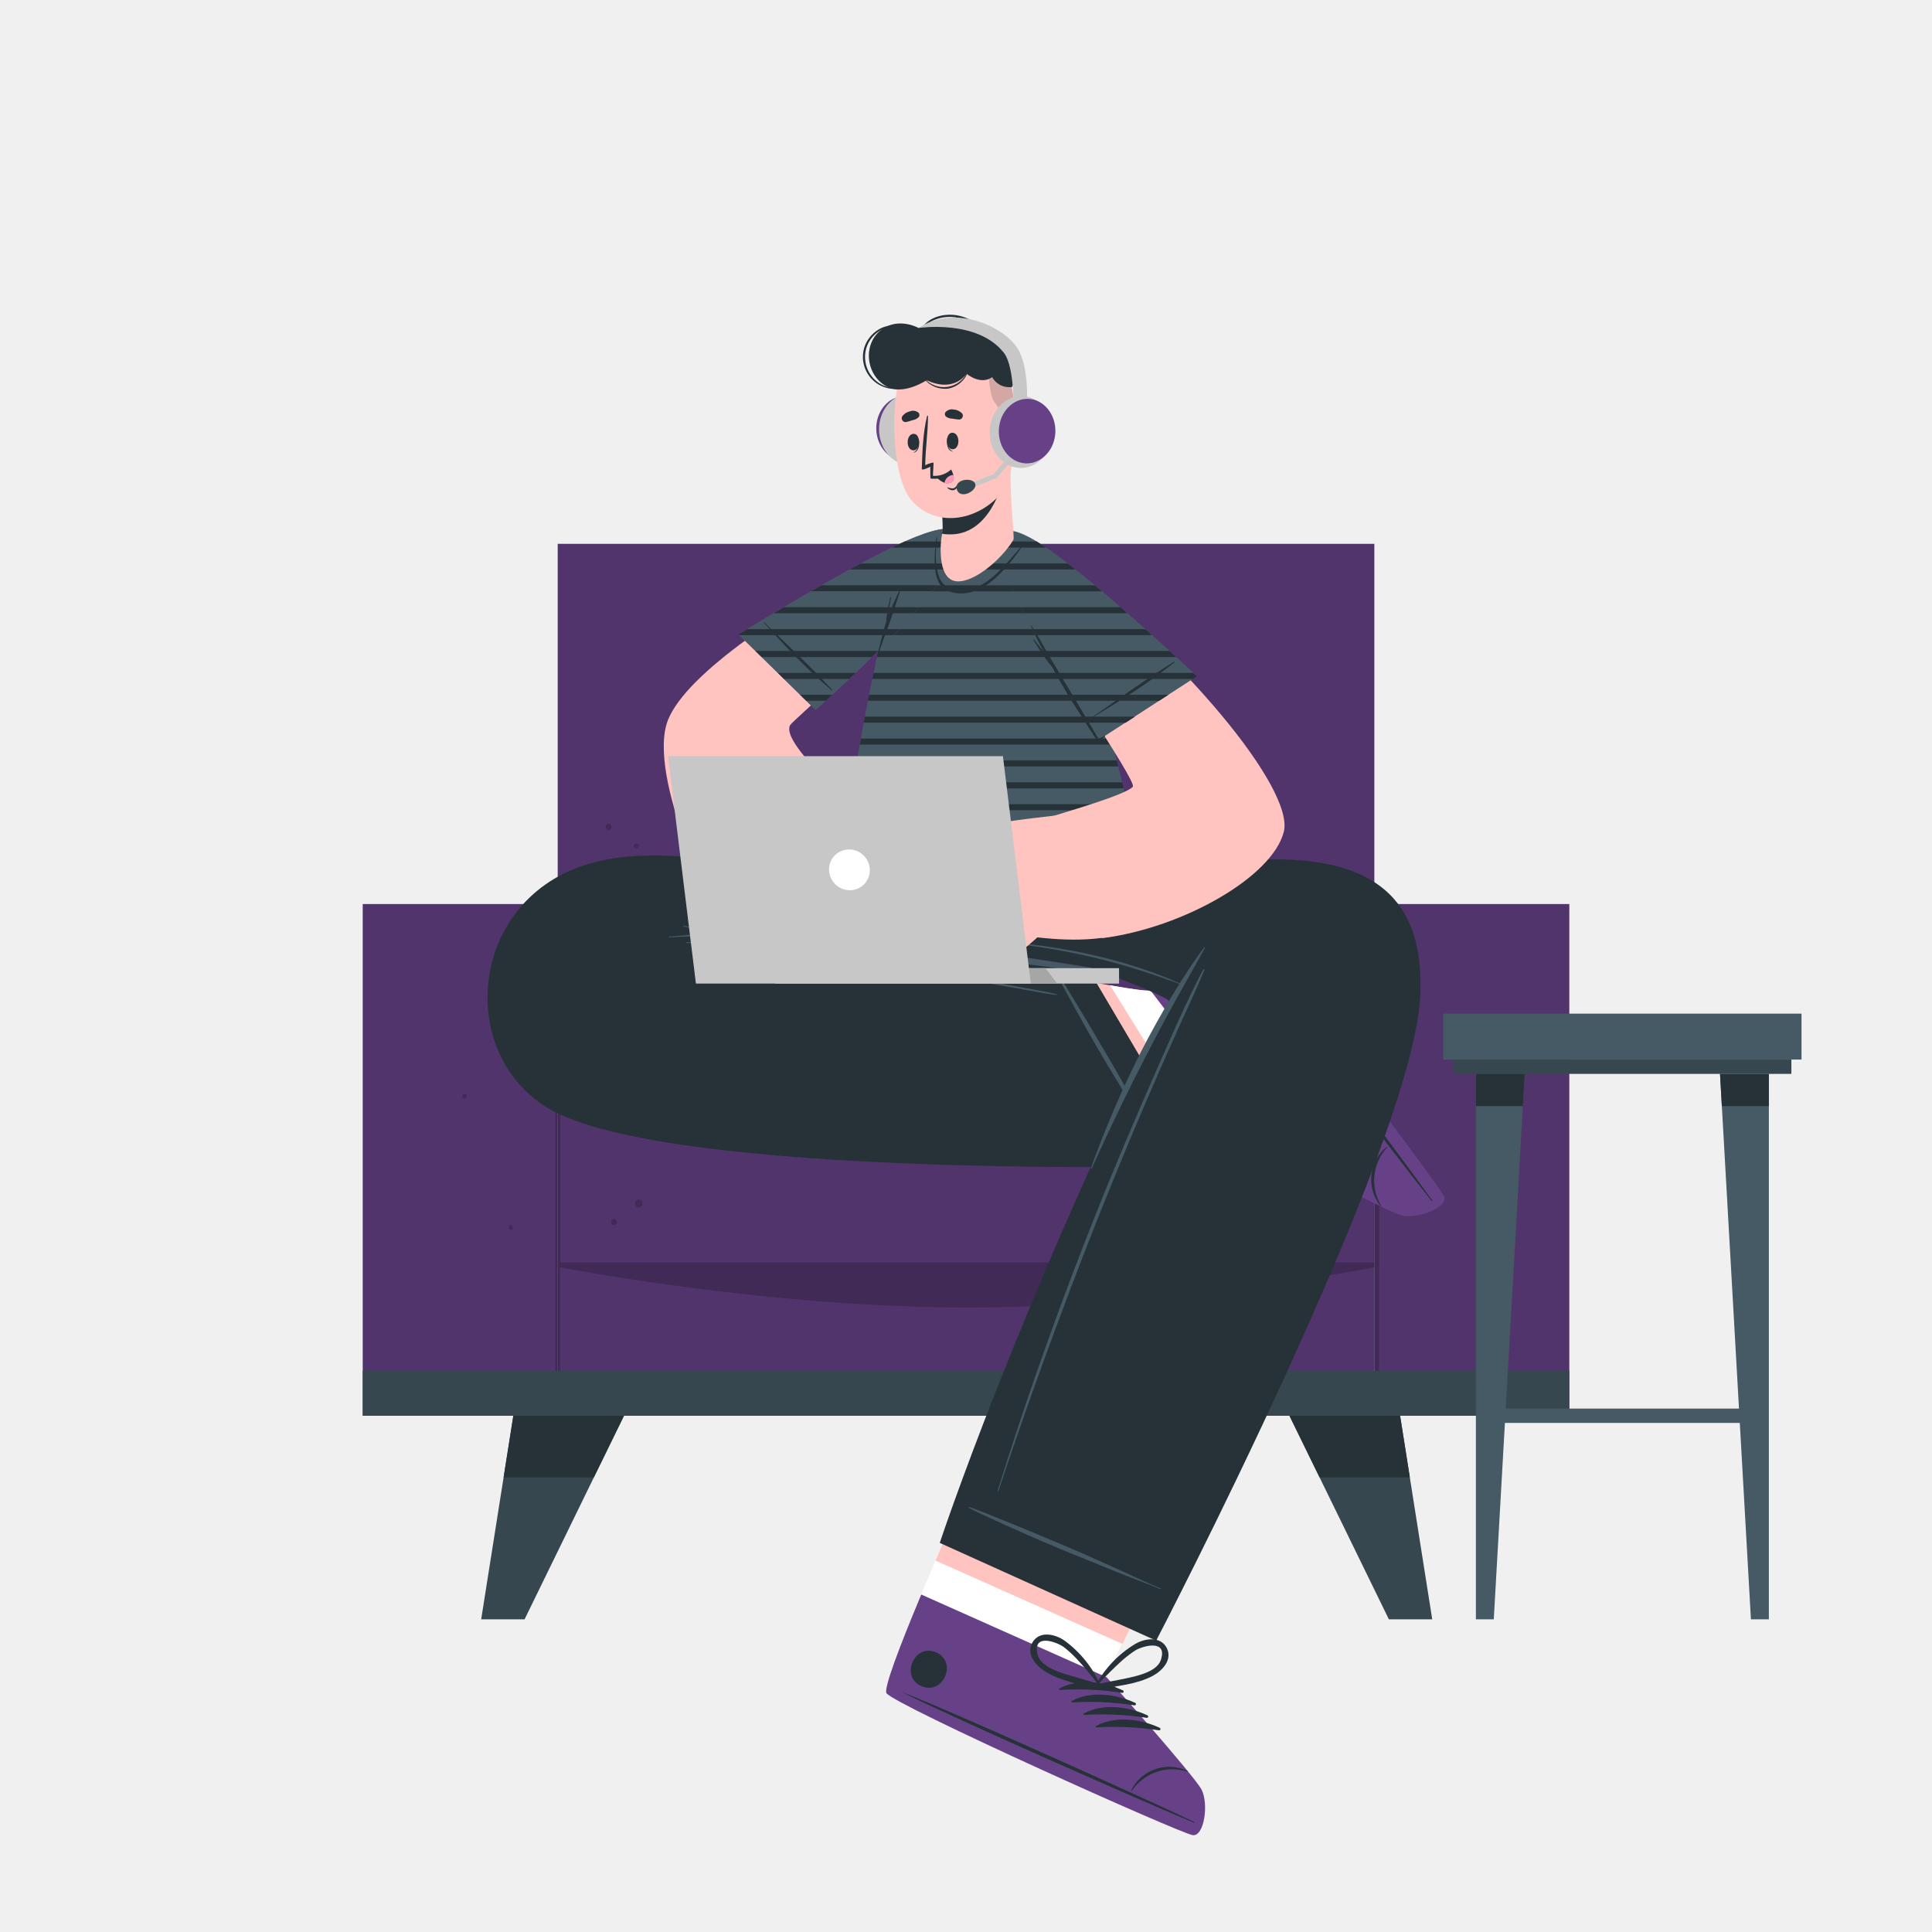
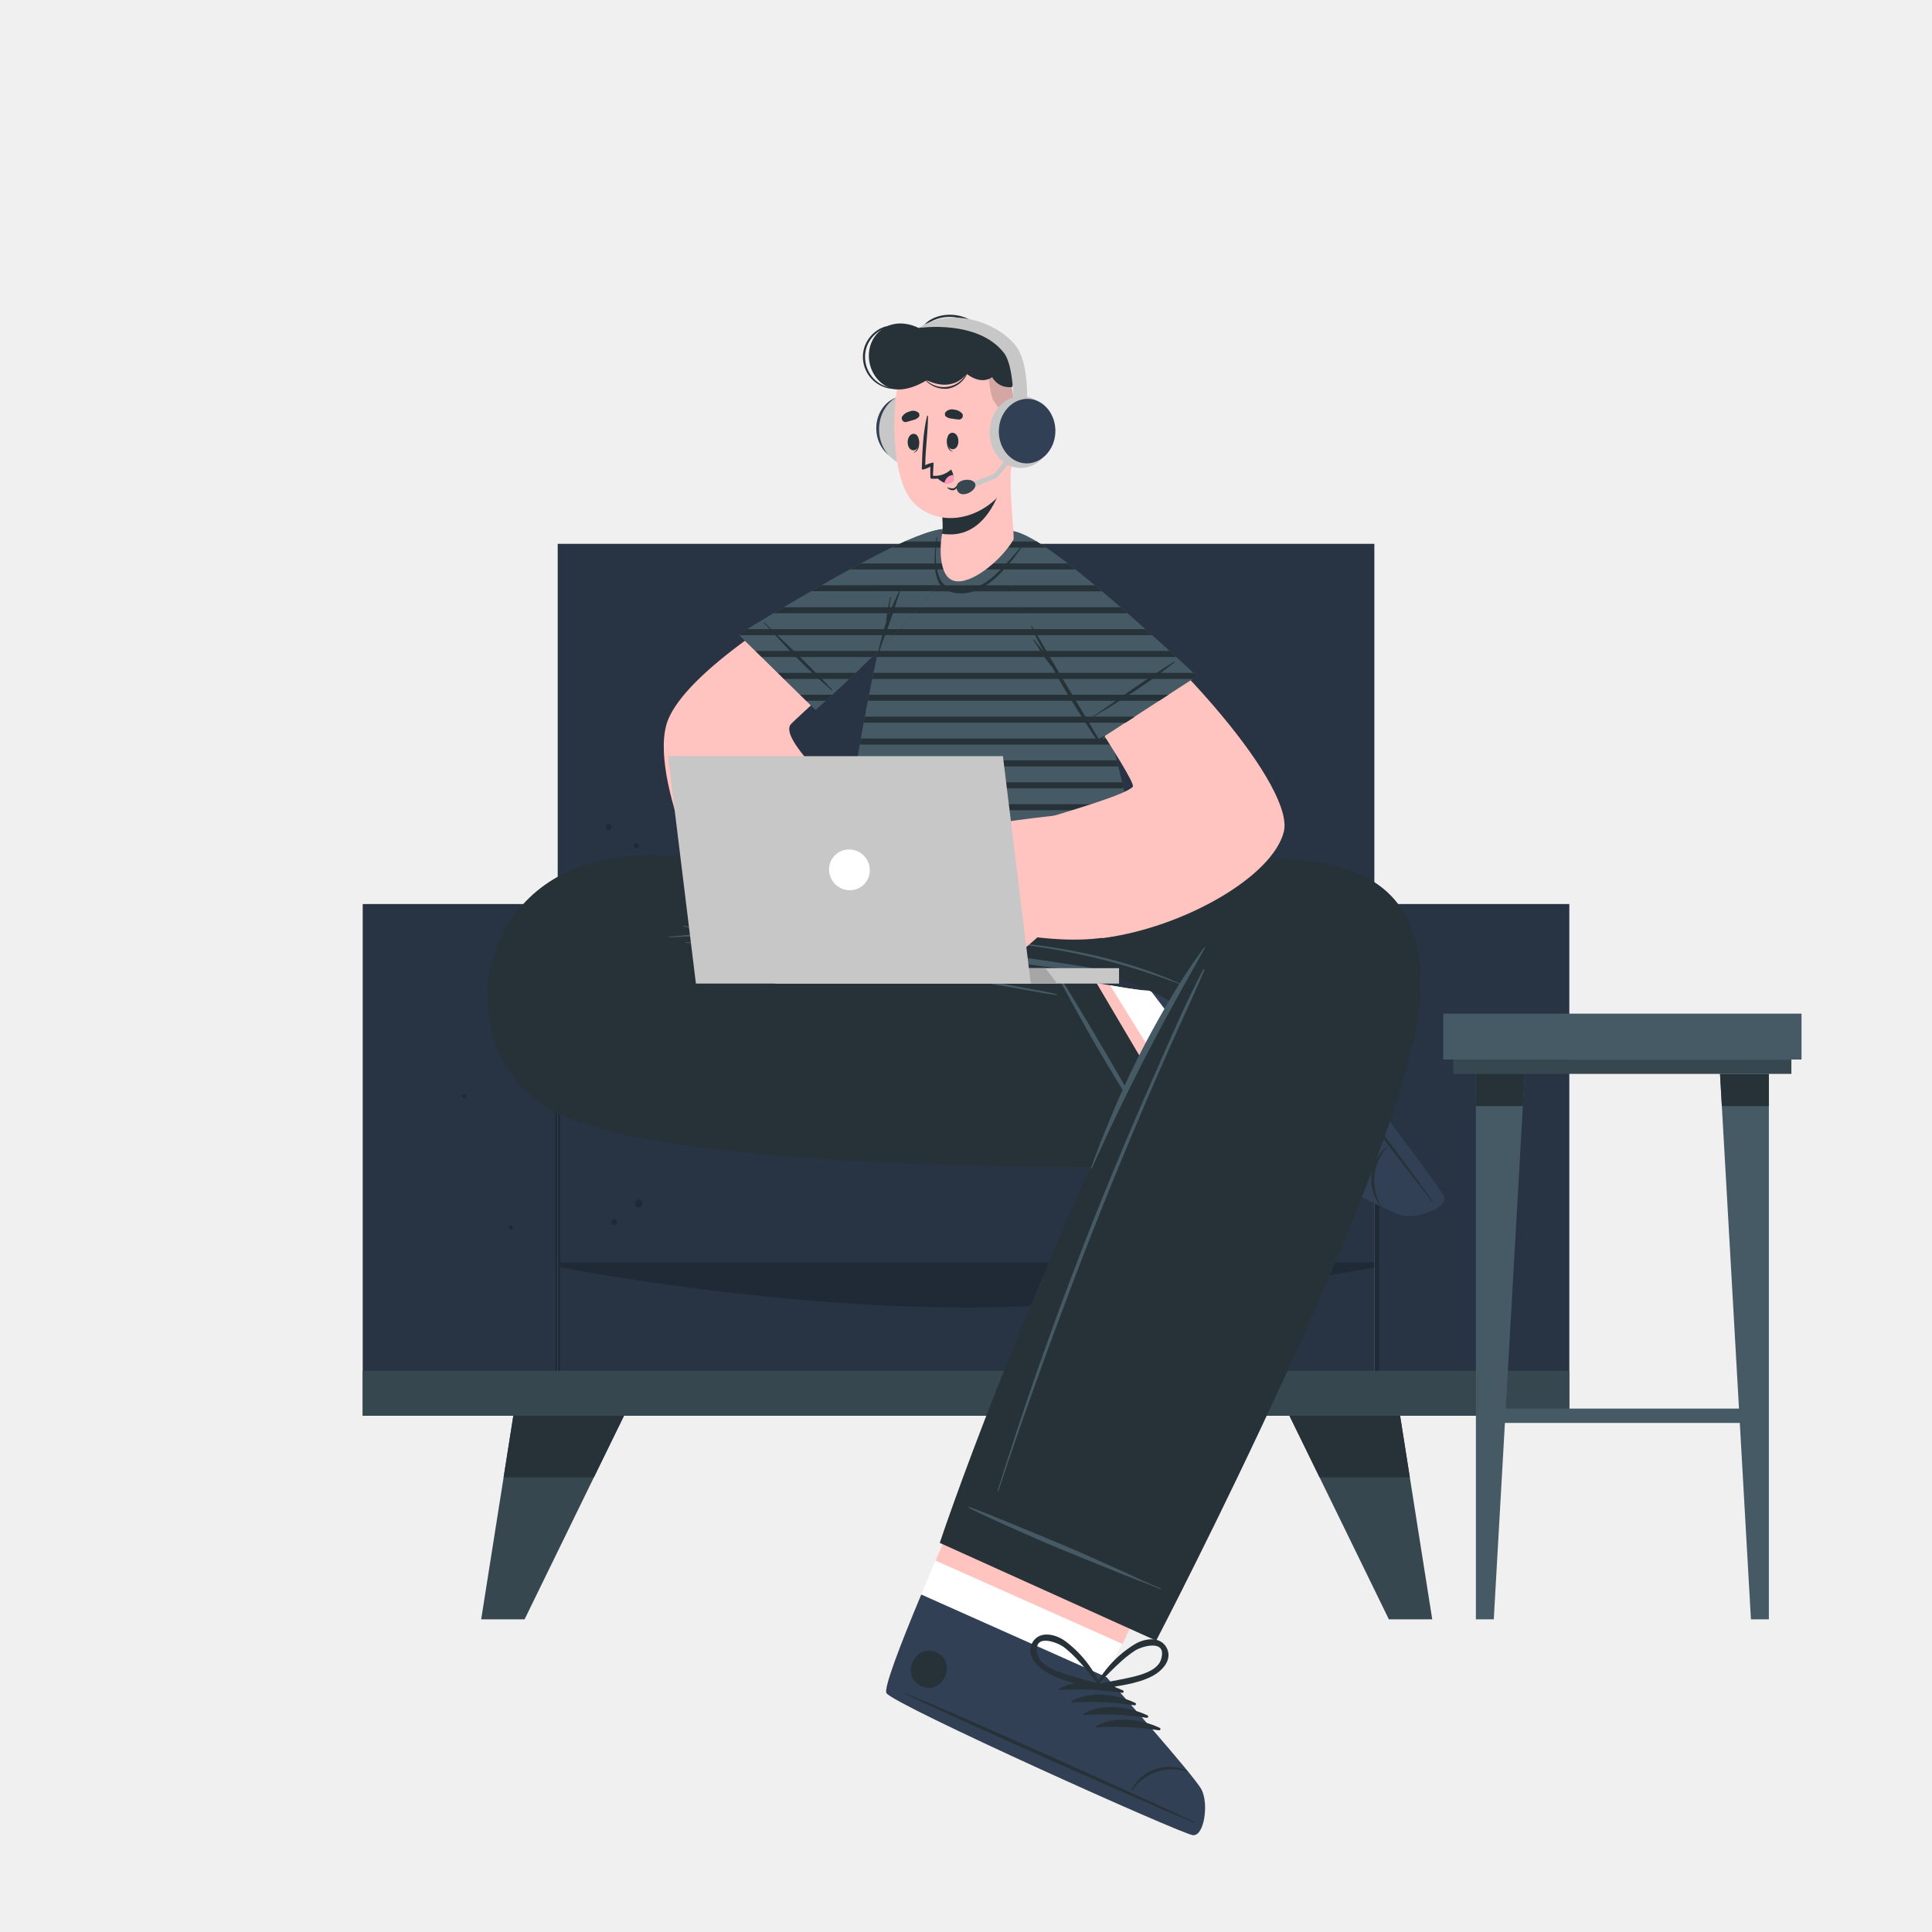
<svg xmlns="http://www.w3.org/2000/svg" viewBox="0 0 500 500">
  <g id="freepik--Sofa--inject-45">
-     <rect x="93.88" y="233.97" width="50.47" height="132.43" style="fill:#674188" />
+     <rect x="93.88" y="233.97" width="50.47" height="132.43" style="fill:#324055" />
    <rect x="93.88" y="233.97" width="50.47" height="132.43" style="opacity:0.2" />
-     <rect x="355.66" y="233.97" width="50.47" height="132.43" style="fill:#674188" />
+     <rect x="355.66" y="233.97" width="50.47" height="132.43" style="fill:#324055" />
    <rect x="355.66" y="233.97" width="50.47" height="132.43" style="opacity:0.2" />
-     <rect x="144.34" y="140.75" width="211.33" height="225.65" style="fill:#674188" />
+     <rect x="144.34" y="140.75" width="211.33" height="225.65" style="fill:#324055" />
    <rect x="144.34" y="140.75" width="211.33" height="225.65" style="opacity:0.2" />
    <g style="opacity:0.2">
      <rect x="355.69" y="233.97" width="1.2" height="132.42" />
      <rect x="143.74" y="233.97" width="1.2" height="132.42" />
      <path d="M356.91,328H143.74V286.89H356.91ZM145,326.73H355.67V288.12H145Z" />
    </g>
    <g style="opacity:0.2">
      <path d="M157.5,213.16a.84.84,0,0,0,0,1.67A.84.84,0,0,0,157.5,213.16Z" />
      <path d="M158.93,315.41a.84.84,0,0,0,0,1.67A.84.84,0,0,0,158.93,315.41Z" />
      <path d="M216.05,299.44c0-.09-.09-.17-.13-.25a.38.38,0,0,0-.65,0,2,2,0,0,0-.13.25C214.66,300.43,216.52,300.43,216.05,299.44Z" />
      <path d="M132.62,317.51c0-.08-.08-.17-.13-.25a.38.38,0,0,0-.65,0c-.05.08-.09.17-.13.25C131.24,318.5,133.1,318.5,132.62,317.51Z" />
      <path d="M164.69,218.26a.64.64,0,0,0,0,1.28A.64.64,0,0,0,164.69,218.26Z" />
      <path d="M120.2,283.07a.64.64,0,0,0,0,1.27A.64.64,0,0,0,120.2,283.07Z" />
      <path d="M204,182.64a.89.89,0,0,0-1.25,0,1.25,1.25,0,0,0-.3,1.21,1,1,0,0,0,1.86,0A1.24,1.24,0,0,0,204,182.64Z" />
      <path d="M165.93,310.68a.89.89,0,0,0-1.25,0,1.23,1.23,0,0,0-.3,1.2,1,1,0,0,0,1.85,0A1.21,1.21,0,0,0,165.93,310.68Z" />
      <path d="M341.51,319.3a.84.84,0,0,0,0-1.68A.84.84,0,0,0,341.51,319.3Z" />
      <path d="M290.77,207.74a.84.84,0,0,0,0-1.67A.84.84,0,0,0,290.77,207.74Z" />
      <path d="M368.58,311.41c0,.08.08.17.13.25a.38.38,0,0,0,.65,0c.05-.08.09-.17.13-.25C370,310.42,368.11,310.42,368.58,311.41Z" />
      <path d="M265.27,261.06a.89.89,0,0,0,1.25,0,1.23,1.23,0,0,0,.3-1.21,1,1,0,0,0-1.85,0A1.26,1.26,0,0,0,265.27,261.06Z" />
    </g>
    <g style="opacity:0.2">
      <path d="M145,328s53.22,10.38,105.3,10.38S355.66,328,355.66,328Z" />
    </g>
    <rect x="93.88" y="354.75" width="312.24" height="11.64" style="fill:#37474f" />
    <polygon points="161.48 366.4 148.65 392.67 135.76 419.08 124.53 419.08 128.7 392.67 132.85 366.4 161.48 366.4" style="fill:#37474f" />
    <polygon points="132.85 366.4 161.49 366.4 153.7 382.33 130.34 382.33 132.85 366.4" style="fill:#263238" />
    <polygon points="370.66 419.08 359.44 419.08 346.55 392.67 333.71 366.4 362.35 366.4 366.49 392.67 370.66 419.08" style="fill:#37474f" />
    <polygon points="364.86 382.33 341.5 382.33 333.71 366.4 362.34 366.4 364.86 382.33" style="fill:#263238" />
  </g>
  <g id="freepik--Character--inject-45">
    <path d="M373.3,309.63c-.92-2.77-49.95-67.56-53.3-68.8-.38-.17-22.3,15.43-22.3,15.43-.9,1.21-42.56-7.6-42.56-7.6l-.42,50.26,75.89-1.61s10.25,6,19.63,10.93h0c5.77,3,10.88,5.6,12.34,6C366.4,315.2,374.23,312.38,373.3,309.63Z" style="fill: rgb(255, 196, 192);" />
    <path d="M362.61,314.23c-1.47-.38-6.57-2.94-12.33-6h0c-9.37-4.91-19.62-10.95-19.62-10.95l-16.89.37L287.28,255c5.81,1,10.14,1.64,10.43,1.26,0,0,21.9-15.6,22.29-15.43,3.35,1.24,52.38,66,53.3,68.79S366.4,315.21,362.61,314.23Z" style="fill:#fff" />
-     <path d="M373.74,309.71c-1-2.84-50.21-67.58-53.65-68.86-1.3-.5-12,6.13-22.39,15.41L329.51,298s29.34,15.55,33.26,16.55S374.71,312.55,373.74,309.71Z" style="fill:#674188" />
+     <path d="M373.74,309.71c-1-2.84-50.21-67.58-53.65-68.86-1.3-.5-12,6.13-22.39,15.41L329.51,298s29.34,15.55,33.26,16.55S374.71,312.55,373.74,309.71Z" style="fill:#324055" />
    <path d="M370.45,310.75c-8.52-10.65-41.89-54.41-49.51-65.58-.06-.1,0-.14.07-.06,8.68,10.38,41.69,54.41,49.62,65.51C370.79,310.85,370.63,311,370.45,310.75Z" style="fill:#263238" />
    <path d="M357.27,312.12a11,11,0,0,1-2.29-8.51,10.64,10.64,0,0,1,3.95-6.84c.07,0,.16.07.1.13A12.66,12.66,0,0,0,357.41,312,.09.09,0,0,1,357.27,312.12Z" style="fill:#263238" />
    <path d="M333.18,300.54c-3.36-4.3-5.66-10.5-4.16-15.9.06-.21.35-.13.39.05a75,75,0,0,0,4.37,15.52A.35.35,0,0,1,333.18,300.54Z" style="fill:#263238" />
    <path d="M337,302.9c-3.36-4.3-5.66-10.5-4.16-15.9.06-.21.35-.13.38.05a76.22,76.22,0,0,0,4.37,15.52A.34.34,0,0,1,337,302.9Z" style="fill:#263238" />
    <path d="M340.9,305.26c-3.36-4.3-5.66-10.5-4.16-15.9.05-.21.35-.13.38.05a76.22,76.22,0,0,0,4.37,15.52A.34.34,0,0,1,340.9,305.26Z" style="fill:#263238" />
    <path d="M344.76,307.62c-3.37-4.3-5.66-10.5-4.16-15.91,0-.2.35-.12.38.06a75.58,75.58,0,0,0,4.37,15.52A.34.34,0,0,1,344.76,307.62Z" style="fill:#263238" />
    <path d="M312.74,255.77c-3.7-4.88,3.89-10.63,7.59-5.74S316.44,260.66,312.74,255.77Z" style="fill:#263238" />
    <path d="M331.27,308.86c1.24-4.64.42-9.66.21-14.38a.67.67,0,0,0-.94-.52.15.15,0,0,0-.23,0,28.68,28.68,0,0,0-8.11,12.4c-.86,2.8-.53,6.92,3,7.73C328.47,314.82,330.54,311.57,331.27,308.86Zm-3.45,2.94c-5.05,3.16-4.67-3.86-3.95-5.9a31.74,31.74,0,0,1,1.72-3.81,85.81,85.81,0,0,1,4.58-7.35c0,2.33.12,4.64.17,7C330.4,304.47,330.61,310.06,327.82,311.8Z" style="fill:#263238" />
    <path d="M315.8,280.6c-2.57,2.5-.72,6.2,1.45,8.16a28.63,28.63,0,0,0,13.34,6.44.14.14,0,0,0,.17-.15.67.67,0,0,0,.55-.93c-2.25-4.15-4.14-8.88-7.6-12.22C321.69,280,318.24,278.24,315.8,280.6Zm10.81,7.92c1.16,2,2.21,4.08,3.44,6.05a83.47,83.47,0,0,1-7.71-3.94,28.86,28.86,0,0,1-3.44-2.38c-1.67-1.37-5.62-7.19.34-7.09C322.53,281.22,325.23,286.12,326.61,288.52Z" style="fill:#263238" />
    <path d="M252.84,233.25H218.78S183.15,216.13,154.45,223c-32.9,7.91-37.11,49.23-12.52,63.84,31.16,18.52,169.82,14.93,169.82,14.93l-30-50.8s-46.11-9.71-87.92-8.3l59,8Z" style="fill:#263238" />
    <path d="M283.77,254.28a.82.82,0,0,1-.06-.26l-.06-.22c0-.16-.08-.32-.13-.49a9,9,0,0,0-.35-1c-.12-.33-.27-.65-.42-1a7.07,7.07,0,0,0-.56-.9s-.05,0-.08,0a.1.1,0,0,0-.05,0s-.05,0-.08,0a.15.15,0,0,0-.07,0c-5.07-1-39.53-5.88-44.65-6.46s-10.35-1.07-15.53-1.5a307.23,307.23,0,0,0-31.09-1.12c-1,0-1.94.05-2.91.09-.21-.07-.43-.11-.64-.16-.5-.12-1-.24-1.5-.34-.93-.18-1.88-.32-2.82-.46-2-.3-3.93-.51-5.88-.87a.09.09,0,0,0,0,.18c2,.43,3.9,1,5.86,1.43.57.12,1.13.25,1.7.36-3.8.2-7.6.49-11.39.84a.1.1,0,0,0,0,.19c5.16-.31,10.36-.35,15.54-.26s10.26.2,15.39.5c10.38.59,20.74,1.52,31.08,2.6,5.8.61,40.93,5.74,46.75,6h.07c.05.13.1.27.16.4.16.31.32.63.5.93a9.68,9.68,0,0,0,.52.88c.09.14.18.28.28.42l.15.21a1.07,1.07,0,0,1,.15.22C283.64,254.48,283.84,254.4,283.77,254.28Z" style="fill:#455a64" />
    <path d="M300.94,298.71c-1.86-3-3.44-6.13-5.14-9.19s-3.41-6.14-5.12-9.21c-3.41-6.12-15.65-26.7-16.86-28.14-.08-.09-.23,0-.2.12.58,1.59,8.22,15.22,10,18.25,3.52,6.08,7.21,12,10.86,18,1,1.71,2.11,3.4,3.17,5.11s2.18,3.37,3.14,5.12C300.83,298.92,301,298.82,300.94,298.71Z" style="fill:#455a64" />
    <path d="M273.47,257.29c-3.06-.74-6.19-1.21-9.28-1.8s-6.2-1.17-9.3-1.74q-9.3-1.73-18.64-3.31c-12.4-2.08-24.86-3.82-37.39-5-7.07-.68-14.15-1.12-21.24-1.64-.15,0-.14.22,0,.23,12.61.57,25.21,2.28,37.7,4.07s24.72,3.73,37,5.81q5.22.88,10.44,1.79c3.53.61,7.06,1.36,10.61,1.81C273.55,257.51,273.61,257.32,273.47,257.29Z" style="fill:#455a64" />
    <path d="M308.71,474.94c-3-.3-77.26-33.68-79.29-36.75-.78-1.15,3.45-12.26,9-25.53,1.18-2.86,2.43-5.81,3.71-8.8,8.27-19.43,17.51-39.85,17.51-39.85l49.75,22.19-18.88,39.23-4.14,8.62s22.72,25.5,24.59,29.1S311.7,475.24,308.71,474.94Z" style="fill: rgb(255, 196, 192);" />
    <path d="M308.71,474.94c-3-.3-77.26-33.68-79.29-36.75-.94-1.41,5.5-17.51,12.66-34.33l48.38,21.57-4.14,8.62s22.72,25.5,24.59,29.1S311.7,475.24,308.71,474.94Z" style="fill:#fff" />
-     <path d="M308.71,474.94c-3-.3-77.26-33.68-79.29-36.75-.78-1.15,3.45-12.26,9-25.53l47.95,21.39s22.72,25.5,24.59,29.1S311.7,475.24,308.71,474.94Z" style="fill:#674188" />
+     <path d="M308.71,474.94c-3-.3-77.26-33.68-79.29-36.75-.78-1.15,3.45-12.26,9-25.53l47.95,21.39s22.72,25.5,24.59,29.1S311.7,475.24,308.71,474.94Z" style="fill:#324055" />
    <path d="M309,471.49c-12.31-5.9-62.54-28.55-75.16-33.44-.1,0-.13,0,0,.07,12.08,6.12,62.48,28.36,75.1,33.58C309.16,471.8,309.24,471.62,309,471.49Z" style="fill:#263238" />
    <path d="M307.33,458.33a11,11,0,0,0-8.82-.3,10.64,10.64,0,0,0-5.77,5.39c0,.08.11.14.15.07a12.69,12.69,0,0,1,14.37-5A.09.09,0,0,0,307.33,458.33Z" style="fill:#263238" />
    <path d="M290.59,437.46c-4.95-2.31-11.52-3.15-16.45-.46-.19.1,0,.37.15.36a75.57,75.57,0,0,1,16.11.75A.34.34,0,0,0,290.59,437.46Z" style="fill:#263238" />
    <path d="M293.77,440.69c-5-2.31-11.52-3.15-16.45-.46-.19.1,0,.37.14.36a75.66,75.66,0,0,1,16.12.75A.34.34,0,0,0,293.77,440.69Z" style="fill:#263238" />
    <path d="M296.94,443.92c-4.95-2.31-11.52-3.15-16.45-.47-.19.11,0,.38.14.37a75.66,75.66,0,0,1,16.12.75A.34.34,0,0,0,296.94,443.92Z" style="fill:#263238" />
    <path d="M300.11,447.15c-4.95-2.31-11.52-3.15-16.45-.47-.19.11,0,.38.15.37a75.6,75.6,0,0,1,16.11.75A.34.34,0,0,0,300.11,447.15Z" style="fill:#263238" />
    <path d="M242.31,427.65c-5.6-2.5-9.49,6.2-3.88,8.7S247.92,430.15,242.31,427.65Z" style="fill:#263238" />
    <path d="M302,426.58c-1.59-3.22-5.68-2.61-8.21-1.13a28.63,28.63,0,0,0-10.26,10.7.15.15,0,0,0,.09.22c-.05.4.23.89.72.8,4.65-.86,9.73-1.2,14-3.46C300.76,432.39,303.45,429.63,302,426.58Zm-10.88,7.85c-2.28.47-4.56.84-6.82,1.4a84.27,84.27,0,0,1,6.13-6.12,30.57,30.57,0,0,1,3.33-2.55c1.82-1.16,8.58-3.12,6.64,2.52C299.29,432.8,293.8,433.86,291.08,434.43Z" style="fill:#263238" />
    <path d="M270.28,432.44c4,2.61,9.07,3.39,13.63,4.64.47.13.8-.33.78-.74a.14.14,0,0,0,.11-.2,28.69,28.69,0,0,0-9.3-11.55c-2.4-1.68-6.43-2.65-8.28.43C265.47,427.93,267.92,430.91,270.28,432.44Zm-1.74-4.19c-1.45-5.79,5.12-3.25,6.84-1.94a30.57,30.57,0,0,1,3.1,2.82,83.82,83.82,0,0,1,5.58,6.62c-2.2-.75-4.45-1.31-6.68-2C274.73,433,269.34,431.44,268.54,428.25Z" style="fill:#263238" />
    <path d="M243.21,399.3l56,25.3s66.61-127.84,68.35-167c1.48-33.3-21.7-46.15-96.65-24.61l-18.36.23v12.67c8.06,1.06,29.56,4.44,29.56,4.44,15.64,5.9,20.68,8.34,20.43,8.85C263.48,338,243.21,399.3,243.21,399.3Z" style="fill:#263238" />
    <path d="M311.66,245.16c-2.26,3-4.35,6.14-6.35,9.34-12-5.35-25.11-8.44-38.13-10.05q-5.52-.67-11.09-1c-.15,0-.14.23,0,.24a167.55,167.55,0,0,1,38.79,7.38c3.49,1.08,6.9,2.32,10.34,3.55-2.4,3.84-4.67,7.78-6.84,11.74a233.3,233.3,0,0,0-10.94,22.84c-1.8,4.32-3.55,8.67-5.1,13.09,0,.13.17.21.22.09q10.26-22.87,22.39-44.76c2.28-4.12,4.66-8.18,6.89-12.33C311.92,245.18,311.74,245,311.66,245.16Z" style="fill:#455a64" />
    <path d="M300.39,411.07c-3.27-1.27-6.43-2.86-9.62-4.3l-9.61-4.31c-6.4-2.86-28.52-12-30.35-12.46-.12,0-.18.15-.09.21,1.42.93,15.69,7.28,18.92,8.66,6.46,2.77,13,5.33,19.49,8,1.86.75,3.73,1.46,5.6,2.19s3.76,1.4,5.59,2.23C300.43,411.3,300.5,411.11,300.39,411.07Z" style="fill:#455a64" />
    <path d="M311.38,250.93c-4.41,8.39-8.17,17.17-12,25.84s-7.53,17.31-11.14,26q-10.77,26.06-20.06,52.7c-3.52,10-6.81,20.16-10,30.3-.05.15.18.2.23.06,5.93-17.94,12.35-35.72,19.05-53.38s13.8-35.08,21.32-52.37q3.17-7.28,6.43-14.51c2.18-4.83,4.45-9.63,6.49-14.51C311.76,250.9,311.49,250.73,311.38,250.93Z" style="fill:#455a64" />
    <path d="M217.08,232.19c1.23,1.3,79,3.08,79.4,2.59,1.06-1.34-9-50.7-17.11-69.57C269,141,263.09,138.85,259.6,137.41c-4.46-1.84-12.58-1.41-14.54-.59-2.23.91-11.88,11.74-14.78,20.49C224.47,174.9,216,231.05,217.08,232.19Z" style="fill:#455a64" />
    <path d="M265.94,141.72H239.89c.48-.56,1-1.09,1.4-1.57h23C264.8,140.59,265.35,141.11,265.94,141.72Zm3.28,4.1H236.64l-1.11,1.56h34.74Q269.73,146.56,269.22,145.82Zm3.51,5.66H233c-.3.52-.58,1-.85,1.56h41.47Zm2.95,5.67H230.34l-.06.16c-.15.44-.29.91-.44,1.4h46.59C276.18,158.17,275.93,157.66,275.68,157.15Zm2.64,5.66H228.69c-.13.5-.27,1-.4,1.56H279Zm2.36,5.66H227.3c-.11.52-.23,1-.35,1.57h54.31C281.07,169.5,280.87,169,280.68,168.47Zm2,5.67h-56.6q-.18.78-.33,1.56h57.44Zm1.77,5.66H224.91c-.1.52-.21,1-.31,1.56h60.31C284.75,180.83,284.6,180.31,284.44,179.8Zm1.63,5.67H223.82c-.1.52-.19,1-.29,1.56h63C286.36,186.51,286.22,186,286.07,185.47Zm1.53,5.66H222.79c-.1.52-.19,1-.28,1.56H288C287.87,192.17,287.74,191.65,287.6,191.13Zm1.45,5.66H221.8l-.27,1.57h67.9C289.3,197.84,289.17,197.31,289.05,196.79Zm1.37,5.67H220.85c-.08.52-.17,1-.25,1.56h70.18Zm1.3,5.66H220l-.24,1.56h72.36C292,209.16,291.84,208.64,291.72,208.12Zm1.25,5.66H219.09c-.08.53-.15,1.06-.23,1.57H293.3Zm1.18,5.67H218.29q-.12.81-.21,1.56h76.37C294.36,220.5,294.25,220,294.15,219.45Zm1.09,5.66H217.55c-.06.55-.12,1.08-.17,1.57h78.14C295.43,226.18,295.34,225.65,295.24,225.11Zm1,5.67H217a3.45,3.45,0,0,0,.07,1.41,1.17,1.17,0,0,0,.47.15H296.4C296.35,231.88,296.28,231.36,296.2,230.78Z" style="fill:#263238" />
    <path d="M272.49,144c33.54,25.2,62.54,60.18,59.76,71.26-2.95,11.71-26.13,24.81-46.61,27.48-4.19.55-17.16-30.2-12.87-31.61,3.35-1.1,18.57-5.43,20.39-7.51,1.26-1.45-22.35-34.67-30-52C255.08,133.41,263.51,137.21,272.49,144Z" style="fill: rgb(255, 196, 192);" />
    <path d="M281.42,210.16s-12.8,1.28-21.13,2.52c-4.65.69-12.51,2.58-15.69,4.65-4.76,3.09-22.7,19.07-18.92,23.5,3.42,4,8.59-2.34,8.59-2.34s-6.3,6.41-1.68,9.35,10.58-6,10.58-6-7.16,6.34-1.93,9c4.54,2.31,12.48-7.23,12.48-7.23s-8.25,5.84-3.83,8.66c4.88,3.12,18.58-9.68,18.58-9.68,10.95,1.22,17.7.47,25.42-1.69C295.3,240.54,281.42,210.16,281.42,210.16Z" style="fill: rgb(255, 196, 192);" />
    <path d="M241.25,244c.49-.68,1-1.35,1.5-2a42.22,42.22,0,0,1,3.06-3.84c1.09-1.17,2.23-2.29,3.4-3.38s2.61-2.17,3.81-3.35a.1.1,0,1,1,.13.14,43.79,43.79,0,0,0-3.42,3.65c-1.09,1.22-2.16,2.45-3.24,3.68s-2.17,2.33-3.26,3.5c-.54.59-1,1.2-1.57,1.8a13.6,13.6,0,0,1-1.5,1.71.08.08,0,0,1-.11-.09A10.18,10.18,0,0,1,241.25,244Z" style="fill:#263238" />
    <path d="M233,239.85a66.6,66.6,0,0,1,5.53-7.25,45.84,45.84,0,0,1,6.75-6.16c.09-.06.2.06.13.14-2,2.28-4.11,4.52-6.18,6.77-1,1.1-5.45,6.23-6,6.71C233.1,240.18,232.92,240,233,239.85Z" style="fill:#263238" />
    <path d="M248.91,248.13a64.56,64.56,0,0,1,5.32-6.73A59.67,59.67,0,0,1,261.1,236c.09,0,.21.06.13.14-2.15,2-4.32,3.92-6.36,6-1,1-4.74,5.3-5.78,6.19C249,248.37,248.85,248.24,248.91,248.13Z" style="fill:#263238" />
    <path d="M309.78,175l-25.54,16.56s-18.95-29.34-23.86-43.24.81-13.93,14.22-3.86S309.78,175,309.78,175Z" style="fill:#455a64" />
    <path d="M270.72,141.72h-12a7.7,7.7,0,0,1,0-1.57h9.61C269,140.61,269.86,141.14,270.72,141.72Zm5.62,4.1H259.56c.14.5.3,1,.49,1.56h18.28Zm7,5.66H261.61c.21.5.44,1,.68,1.56h22.9C284.57,152.51,284,152,283.33,151.48Zm6.65,5.67H264.24l.78,1.56h26.75Zm6.43,5.66H267.15c.28.51.56,1,.85,1.56h30.14Zm6.27,5.66H270.27l.89,1.57h33.23Zm6.15,5.67H273.54c.31.53.61,1.05.92,1.56h34.29l1-.67Zm-31.92,5.66.94,1.56H300l2.4-1.56Zm3.47,5.67,1,1.56h9.92l2.41-1.56Zm3.57,5.66.29.46.71-.46Z" style="fill:#263238" />
    <path d="M304,171.37c-9.74,7.75-19.36,13-21.27,14.35-.09.06-.17-.09-.08-.15,1.94-1.18,12.35-8.84,21.25-14.36C304,171.14,304.07,171.3,304,171.37Z" style="fill:#263238" />
    <path d="M285.88,190.46a12.81,12.81,0,0,0-1.55.8c-2.84-4.9-5.9-9.86-8.79-14.74l-4.24-7.16c-1.46-2.49-2.8-5.09-4.4-7.49a.06.06,0,0,0-.11.06,76.2,76.2,0,0,0,3.48,6.94c-.26-.34-.51-.7-.79-1-.63-.75-1.25-1.5-1.81-2.3-.09-.12-.3,0-.21.12.54.76,1,1.55,1.51,2.35s1,1.56,1.55,2.33,1.09,1.44,1.66,2.13a2.56,2.56,0,0,0,.2.26c.78,1.43,1.54,2.86,2.35,4.27,2.84,4.93,9.29,14.86,9.38,14.83a13.18,13.18,0,0,0,1.85-1.23C286,190.54,286,190.44,285.88,190.46Z" style="fill:#263238" />
    <path d="M230.47,143c-27.22,14.14-52.78,31.34-57.58,43.29-3,7.52.71,21.15,3.74,29.34,1.48,4,39.13-11.54,36-14.85-7.74-8.18-9-11.46-8.15-13.12.53-1.06,30.32-26.92,38.68-38.58C254.82,132.84,242.38,136.81,230.47,143Z" style="fill: rgb(255, 196, 192);" />
    <path d="M226.86,237.71c-3.56,2-7.74-7.19-7.74-7.19a7.5,7.5,0,0,1-2.1,4.67c-2.26,2.12-6.57-.5-6.57-.5a9.31,9.31,0,0,1-3,4.57c-2.37,1.81-7.1-.2-7.1-.2a8.11,8.11,0,0,1-5.17,2.35c-5.22.16-9.65-6.47-12.52-10.65s-7.06-18.75-8.14-21.44l26.71-18.61s18.18,15.12,20.85,20.52C224.32,215.78,232.29,234.66,226.86,237.71Z" style="fill: rgb(255, 196, 192);" />
    <path d="M219.18,230.39C218,225,215.43,219.88,213,215c-.06-.11-.23,0-.17.08,2.53,4.85,3.82,10.49,6.16,15.42A.13.13,0,0,0,219.18,230.39Z" style="fill:#263238" />
    <path d="M210.74,234.36a14.64,14.64,0,0,0-1.65-3.4c-.67-1.16-1.35-2.31-2.05-3.46-1.41-2.28-2.87-4.53-4.4-6.74-.07-.1-.23,0-.17.09,1.4,2.28,2.77,4.58,4.07,6.91.65,1.17,1.29,2.35,1.93,3.52a17.14,17.14,0,0,0,1.94,3.25A.19.19,0,0,0,210.74,234.36Z" style="fill:#263238" />
    <path d="M200.29,239a10.17,10.17,0,0,0-1.64-3c-.67-1-1.32-2.06-2-3.09-1.31-2.07-2.61-4.14-3.84-6.25a.1.1,0,0,0-.17.09c1.24,2.15,2.45,4.32,3.71,6.46.62,1,1.24,2.1,1.87,3.15a9.34,9.34,0,0,0,1.94,2.7C200.24,239.06,200.31,239,200.29,239Z" style="fill:#263238" />
-     <path d="M191.15,164.19l19.93,19.55s26.21-23.21,33.8-35.85,2-13.82-13.17-6.62S191.15,164.19,191.15,164.19Z" style="fill:#674188" />
+     <path d="M191.15,164.19l19.93,19.55s26.21-23.21,33.8-35.85,2-13.82-13.17-6.62S191.15,164.19,191.15,164.19Z" style="fill:#324055" />
    <path d="M191.15,164.19l19.93,19.55s26.21-23.21,33.8-35.85,2-13.82-13.17-6.62S191.15,164.19,191.15,164.19Z" style="fill:#455a64" />
    <path d="M248.2,140.15a8.36,8.36,0,0,1-.35,1.57H230.78l.93-.45c.84-.4,1.65-.77,2.43-1.12Zm-25.41,5.67-2.88,1.56h25.27c.32-.54.62-1.07.89-1.56Zm-10.2,5.66L209.86,153h31.41c.41-.53.8-1,1.18-1.56Zm-9.77,5.67-2.61,1.56H236.5c.46-.52.92-1,1.36-1.56Zm-9.42,5.66-2.25,1.38.18.18h39.92l1.48-1.56Zm2.11,5.66,1.6,1.57h28.55l1.57-1.57Zm5.78,5.67,1.59,1.56H219.8l1.65-1.56Zm5.77,5.66,1.59,1.56h5.07l1.7-1.56Z" style="fill:#263238" />
    <path d="M215.22,178.63c-9.2-7.82-16-15.95-17.58-17.51-.07-.08.06-.19.13-.11,1.48,1.62,10.71,10.09,17.6,17.5C215.45,178.6,215.31,178.71,215.22,178.63Z" style="fill:#263238" />
    <path d="M232.85,152.64c-1,2.14-2,4.27-2.85,6.47,0-.15,0-.29,0-.44a28.33,28.33,0,0,1,.61-4c0-.15-.19-.22-.23-.07-.3,1.33-.57,2.68-.78,4-.11.65-.17,1.3-.22,1.95a2.12,2.12,0,0,1,0,.24.19.19,0,0,0,0,.08c-1,2.93-1.58,5.93-2.41,8.89a.11.11,0,1,0,.22.06c.82-2.9,2-5.71,3-8.54s1.86-5.72,2.84-8.57C233.06,152.62,232.89,152.54,232.85,152.64Z" style="fill:#263238" />
    <path d="M246.87,150.31c4.38,1.2,12.21-5.26,15.4-10.62.22-.37-.21-4.34-.5-9.19-.17-3-.29-6.23-.18-9.23,0-.62-19,3.88-19,3.88a48,48,0,0,1,1.4,11.6,7.61,7.61,0,0,1-.18,1.22,1.18,1.18,0,0,0,0,.21C243.31,140.5,242.64,149.14,246.87,150.31Z" style="fill: rgb(255, 196, 192);" />
    <path d="M260.43,121.3c-1.06,5-4.67,17.2-14.73,17a10.31,10.31,0,0,1-1.92-.17,1.05,1.05,0,0,1,0-.21,7.61,7.61,0,0,0,.18-1.22,48.16,48.16,0,0,0-1.4-11.61S256.32,121.9,260.43,121.3Z" style="fill:#263238" />
-     <path d="M241.44,110.75c.09,4.61-3.12,8.42-7.17,8.49s-7.4-3.59-7.49-8.21,3.12-8.42,7.17-8.5S241.35,106.13,241.44,110.75Z" style="fill:#674188" />
+     <path d="M241.44,110.75c.09,4.61-3.12,8.42-7.17,8.49s-7.4-3.59-7.49-8.21,3.12-8.42,7.17-8.5S241.35,106.13,241.44,110.75Z" style="fill:#324055" />
    <ellipse cx="235.67" cy="111.15" rx="8.16" ry="9.3" transform="translate(-2.1 4.56) rotate(-1.1)" style="fill:#c7c7c7" />
    <path d="M260.62,96.33c3.11,6.26,2.81,25.88-1.17,30.91-5.77,7.29-16.8,9.73-23.4,2.44-6.39-7.08-5.54-32.64-.94-37.37C241.87,85.34,256,87.09,260.62,96.33Z" style="fill: rgb(255, 196, 192);" />
    <path d="M245.16,113.38s.1.06.1.12c-.06,1.32.1,2.84,1.29,3.29,0,0,0,.08,0,.08C245.09,116.65,244.9,114.62,245.16,113.38Z" style="fill:#263238" />
    <path d="M246.36,112c2.12-.14,2.24,4.13.27,4.26S244.57,112.13,246.36,112Z" style="fill:#263238" />
    <path d="M237.77,113.63s-.11.07-.1.12c.08,1.32-.06,2.84-1.24,3.32,0,0,0,.08,0,.07C237.9,116.89,238.05,114.87,237.77,113.63Z" style="fill:#263238" />
    <path d="M236.55,112.28c-2.13-.1-2.18,4.17-.21,4.26S238.33,112.37,236.55,112.28Z" style="fill:#263238" />
    <path d="M248.23,108.58a14.54,14.54,0,0,1-1.74-.23,2.86,2.86,0,0,1-1.73-.58.89.89,0,0,1-.08-1.09,2.24,2.24,0,0,1,2.16-.69,3.25,3.25,0,0,1,2.15,1A1,1,0,0,1,248.23,108.58Z" style="fill:#263238" />
    <path d="M234.5,109.23c.59-.12,1.11-.32,1.68-.49a2.85,2.85,0,0,0,1.62-.83.9.9,0,0,0-.08-1.1,2.22,2.22,0,0,0-2.24-.35,3.27,3.27,0,0,0-2,1.31A1,1,0,0,0,234.5,109.23Z" style="fill:#263238" />
    <path d="M247.72,125.6c-.31.31-.62.75-1.09.8a3.52,3.52,0,0,1-1.43-.29s-.09,0-.06.07a1.79,1.79,0,0,0,1.7.67,1.41,1.41,0,0,0,1-1.2C247.86,125.57,247.76,125.55,247.72,125.6Z" style="fill:#263238" />
    <path d="M246.21,121.68a4.5,4.5,0,0,1-2.94,2.09,5.85,5.85,0,0,1-1.62.12,1.55,1.55,0,0,1-.31,0l-.29,0a.32.32,0,0,1-.27-.29h0a.66.66,0,0,1,0-.14h0v-.12c-.05-1,0-2.56,0-2.56-.36.19-2.23,1.1-2.22.57.14-4.41.29-9.31,1.36-13.67a.12.12,0,0,1,.24,0c0,4.24-.67,8.46-.71,12.72a7.68,7.68,0,0,1,2.11-.7c.14,0-.16,3-.1,3.44a.18.18,0,0,0,0,0,6.23,6.23,0,0,0,4.62-1.58C246.18,121.49,246.29,121.57,246.21,121.68Z" style="fill:#263238" />
    <path d="M242.24,123.35a5.34,5.34,0,0,0,2.18,1.6,2.41,2.41,0,0,0,1.46,0c1.05-.31,1.05-1.28.83-2.1a6,6,0,0,0-.51-1.26A6.89,6.89,0,0,1,242.24,123.35Z" style="fill:#263238" />
    <path d="M244.42,125a2.41,2.41,0,0,0,1.46,0c1.05-.31,1.05-1.28.83-2.1A2.49,2.49,0,0,0,244.42,125Z" style="fill:#ff98b9" />
    <path d="M262.71,110.25c-1.28-.24-4.24-4.67-5.51-6.43s-1.77-11.06-1.84-13.16a13.92,13.92,0,0,1,5.26,5.67C262,99.13,262.71,104.6,262.71,110.25Z" style="fill:#263238;opacity:0.2" />
    <path d="M239.21,97.89a6.66,6.66,0,0,0,6.08,2.22A6.77,6.77,0,0,0,250.48,96c0-.06.12,0,.1,0a6.7,6.7,0,0,1-5.2,4.57,6.84,6.84,0,0,1-6.3-2.64C239,97.91,239.14,97.81,239.21,97.89Z" style="fill:#263238" />
    <path d="M246,81.45c3.85.07,7.39,2.18,8.82,4.79a7.47,7.47,0,0,1,.75,4.85c0,.07-.15.06-.14,0a8.19,8.19,0,0,0-3.9-7.37,10.53,10.53,0,0,0-9.34-1.07,6.74,6.74,0,0,0-3.57,2.9c-.07.14-.36,0-.3-.1C239.34,83,242.5,81.4,246,81.45Z" style="fill:#263238" />
    <path d="M223.68,89.93a8.45,8.45,0,0,1,3.59-4.59c2.35-1.47,5-1.27,7.67-1,.08,0,.07.12,0,.11-2.26-.21-4.56-.29-6.63.79a8.28,8.28,0,0,0-3.84,4.08,8.13,8.13,0,0,0,3.43,10.08,8.25,8.25,0,0,0,6.52.63c.08,0,.14.09.06.13a8.3,8.3,0,0,1-10.8-10.21Z" style="fill:#263238" />
    <path d="M261.92,100.15s3.58-6.92.49-10.88c-1.76-2.24-7.5-1.88-7.5-1.88a10.38,10.38,0,0,0-6.66-4.33c-4.82-1-10.51,1.82-10.51,1.82s-4.59-2.57-8.84-.08c-5.93,3.47-5.09,12.55.94,15.41,4.24,2,9.93-1.79,9.93-1.79.55.07,6.22,3.41,10.43-1.66,0,0,3.49,3,6.58.85A5,5,0,0,0,261.92,100.15Z" style="fill:#263238" />
    <path d="M259.14,112.53s3.41-6.81,6.44-5.68,1.09,10.56-2,12.27a3.38,3.38,0,0,1-4.75-1.14Z" style="fill: rgb(255, 196, 192);" />
    <path d="M265,109.54c.05,0,.07.06,0,.09-2.17,1.27-3.07,3.59-3.6,5.93a1.87,1.87,0,0,1,2.69-.91c.07,0,0,.14,0,.13a2.08,2.08,0,0,0-2.16,1,9.82,9.82,0,0,0-.82,2c-.08.23-.47.17-.42-.08v0C260.16,114.75,261.84,110.3,265,109.54Z" style="fill:#263238" />
    <polygon points="251.71 126.18 257.93 123.69 263.04 117.66 262.11 116.87 257.2 122.67 251.26 125.05 251.71 126.18" style="fill:#c7c7c7" />
    <path d="M252.39,125.22c-.55-1.81-5.59-1.28-4.75,1.46S253,127,252.39,125.22Z" style="fill:#37474f" />
    <path d="M265.68,106.67s.93-10.06-1.87-15.69c-3.13-6.27-16.59-12.51-26.07-6.1,0,0,15.24-2.32,22.07,6.44,2.88,3.69,2.5,15.53,2.5,15.53Z" style="fill:#c7c7c7" />
    <ellipse cx="264.26" cy="111.81" rx="9.3" ry="8.16" transform="translate(143.04 371.88) rotate(-87.94)" style="fill:#c7c7c7" />
-     <path d="M258.5,111.31c-.17,4.61,3,8.47,7,8.61s7.47-3.47,7.63-8.08-3-8.47-7-8.62S258.66,106.7,258.5,111.31Z" style="fill:#674188" />
+     <path d="M258.5,111.31c-.17,4.61,3,8.47,7,8.61s7.47-3.47,7.63-8.08-3-8.47-7-8.62S258.66,106.7,258.5,111.31Z" style="fill:#324055" />
    <path d="M264.55,141.08a87.88,87.88,0,0,1-6.58,7.31c-2.25,2.1-5,4-8,4.3s-6-.28-7.11-3.92c-.9-2.89-.78-5.87-.3-9.59a.11.11,0,1,0-.22,0c-.64,4.78-1.28,12.19,3.07,13.8,4.88,1.81,9.62-.74,13-4.12a45.8,45.8,0,0,0,6.26-7.67C264.67,141.1,264.59,141,264.55,141.08Z" style="fill:#263238" />
  </g>
  <g id="freepik--Device--inject-45">
    <rect x="200.68" y="250.56" width="88.93" height="3.99" style="fill:#c7c7c7" />
    <polygon points="270.57 250.56 273.62 254.55 200.68 254.55 200.68 250.56 270.57 250.56" style="fill:#a6a6a6" />
    <polygon points="266.77 254.55 180.1 254.55 172.89 195.69 259.56 195.69 266.77 254.55" style="fill:#c7c7c7" />
    <path d="M225.11,225.12a5.17,5.17,0,0,1-5.19,5.27,5.38,5.38,0,0,1-5.36-5.27,5.15,5.15,0,0,1,5.18-5.28A5.4,5.4,0,0,1,225.11,225.12Z" style="fill:#fff" />
  </g>
  <g id="freepik--Table--inject-45">
    <rect x="373.51" y="262.33" width="92.72" height="11.88" style="fill:#455a64" />
    <rect x="376.12" y="274.21" width="87.49" height="3.71" style="fill:#37474f" />
    <rect x="388.62" y="364.54" width="62.5" height="3.71" style="fill:#455a64" />
    <polygon points="386.59 419.08 381.96 419.08 381.96 277.92 394.59 277.92 386.59 419.08" style="fill:#455a64" />
    <polygon points="394.59 277.92 394.12 286.27 381.96 286.27 381.96 277.92 394.59 277.92" style="fill:#263238" />
    <polygon points="453.14 419.08 457.78 419.08 457.78 277.92 445.14 277.92 453.14 419.08" style="fill:#455a64" />
    <polygon points="445.14 277.92 445.62 286.27 457.77 286.27 457.77 277.92 445.14 277.92" style="fill:#263238" />
  </g>
</svg>
